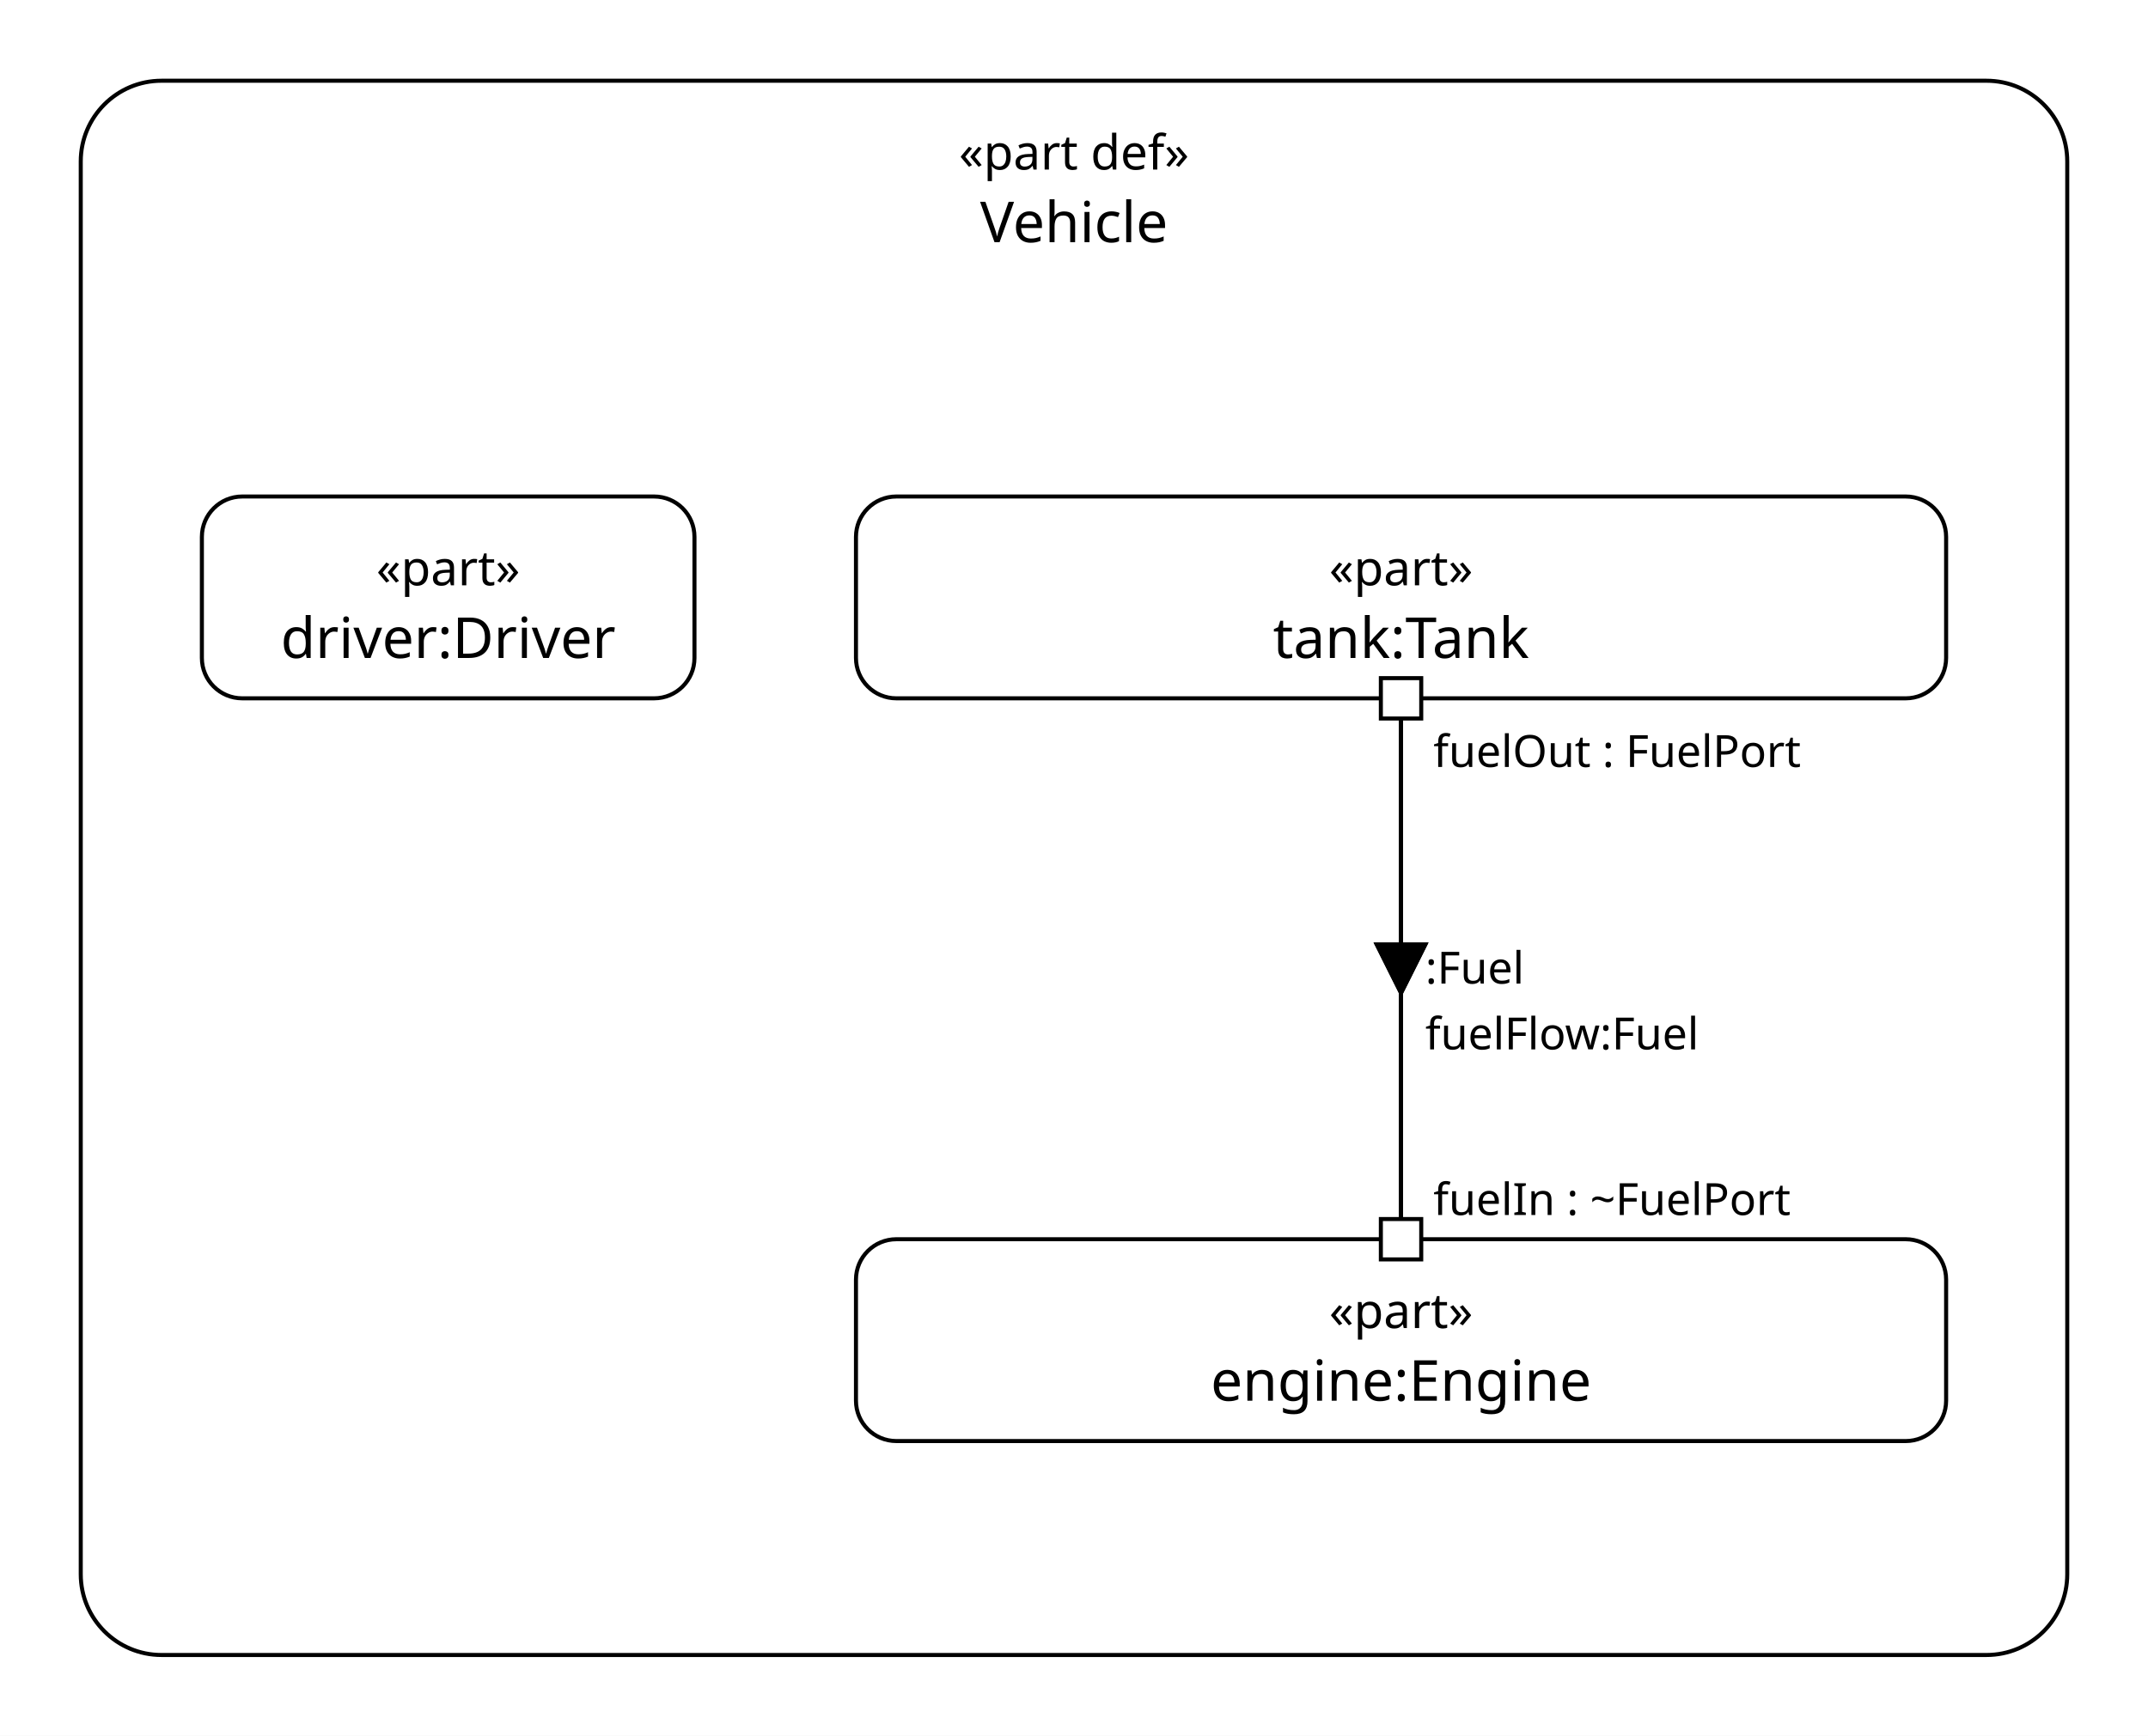
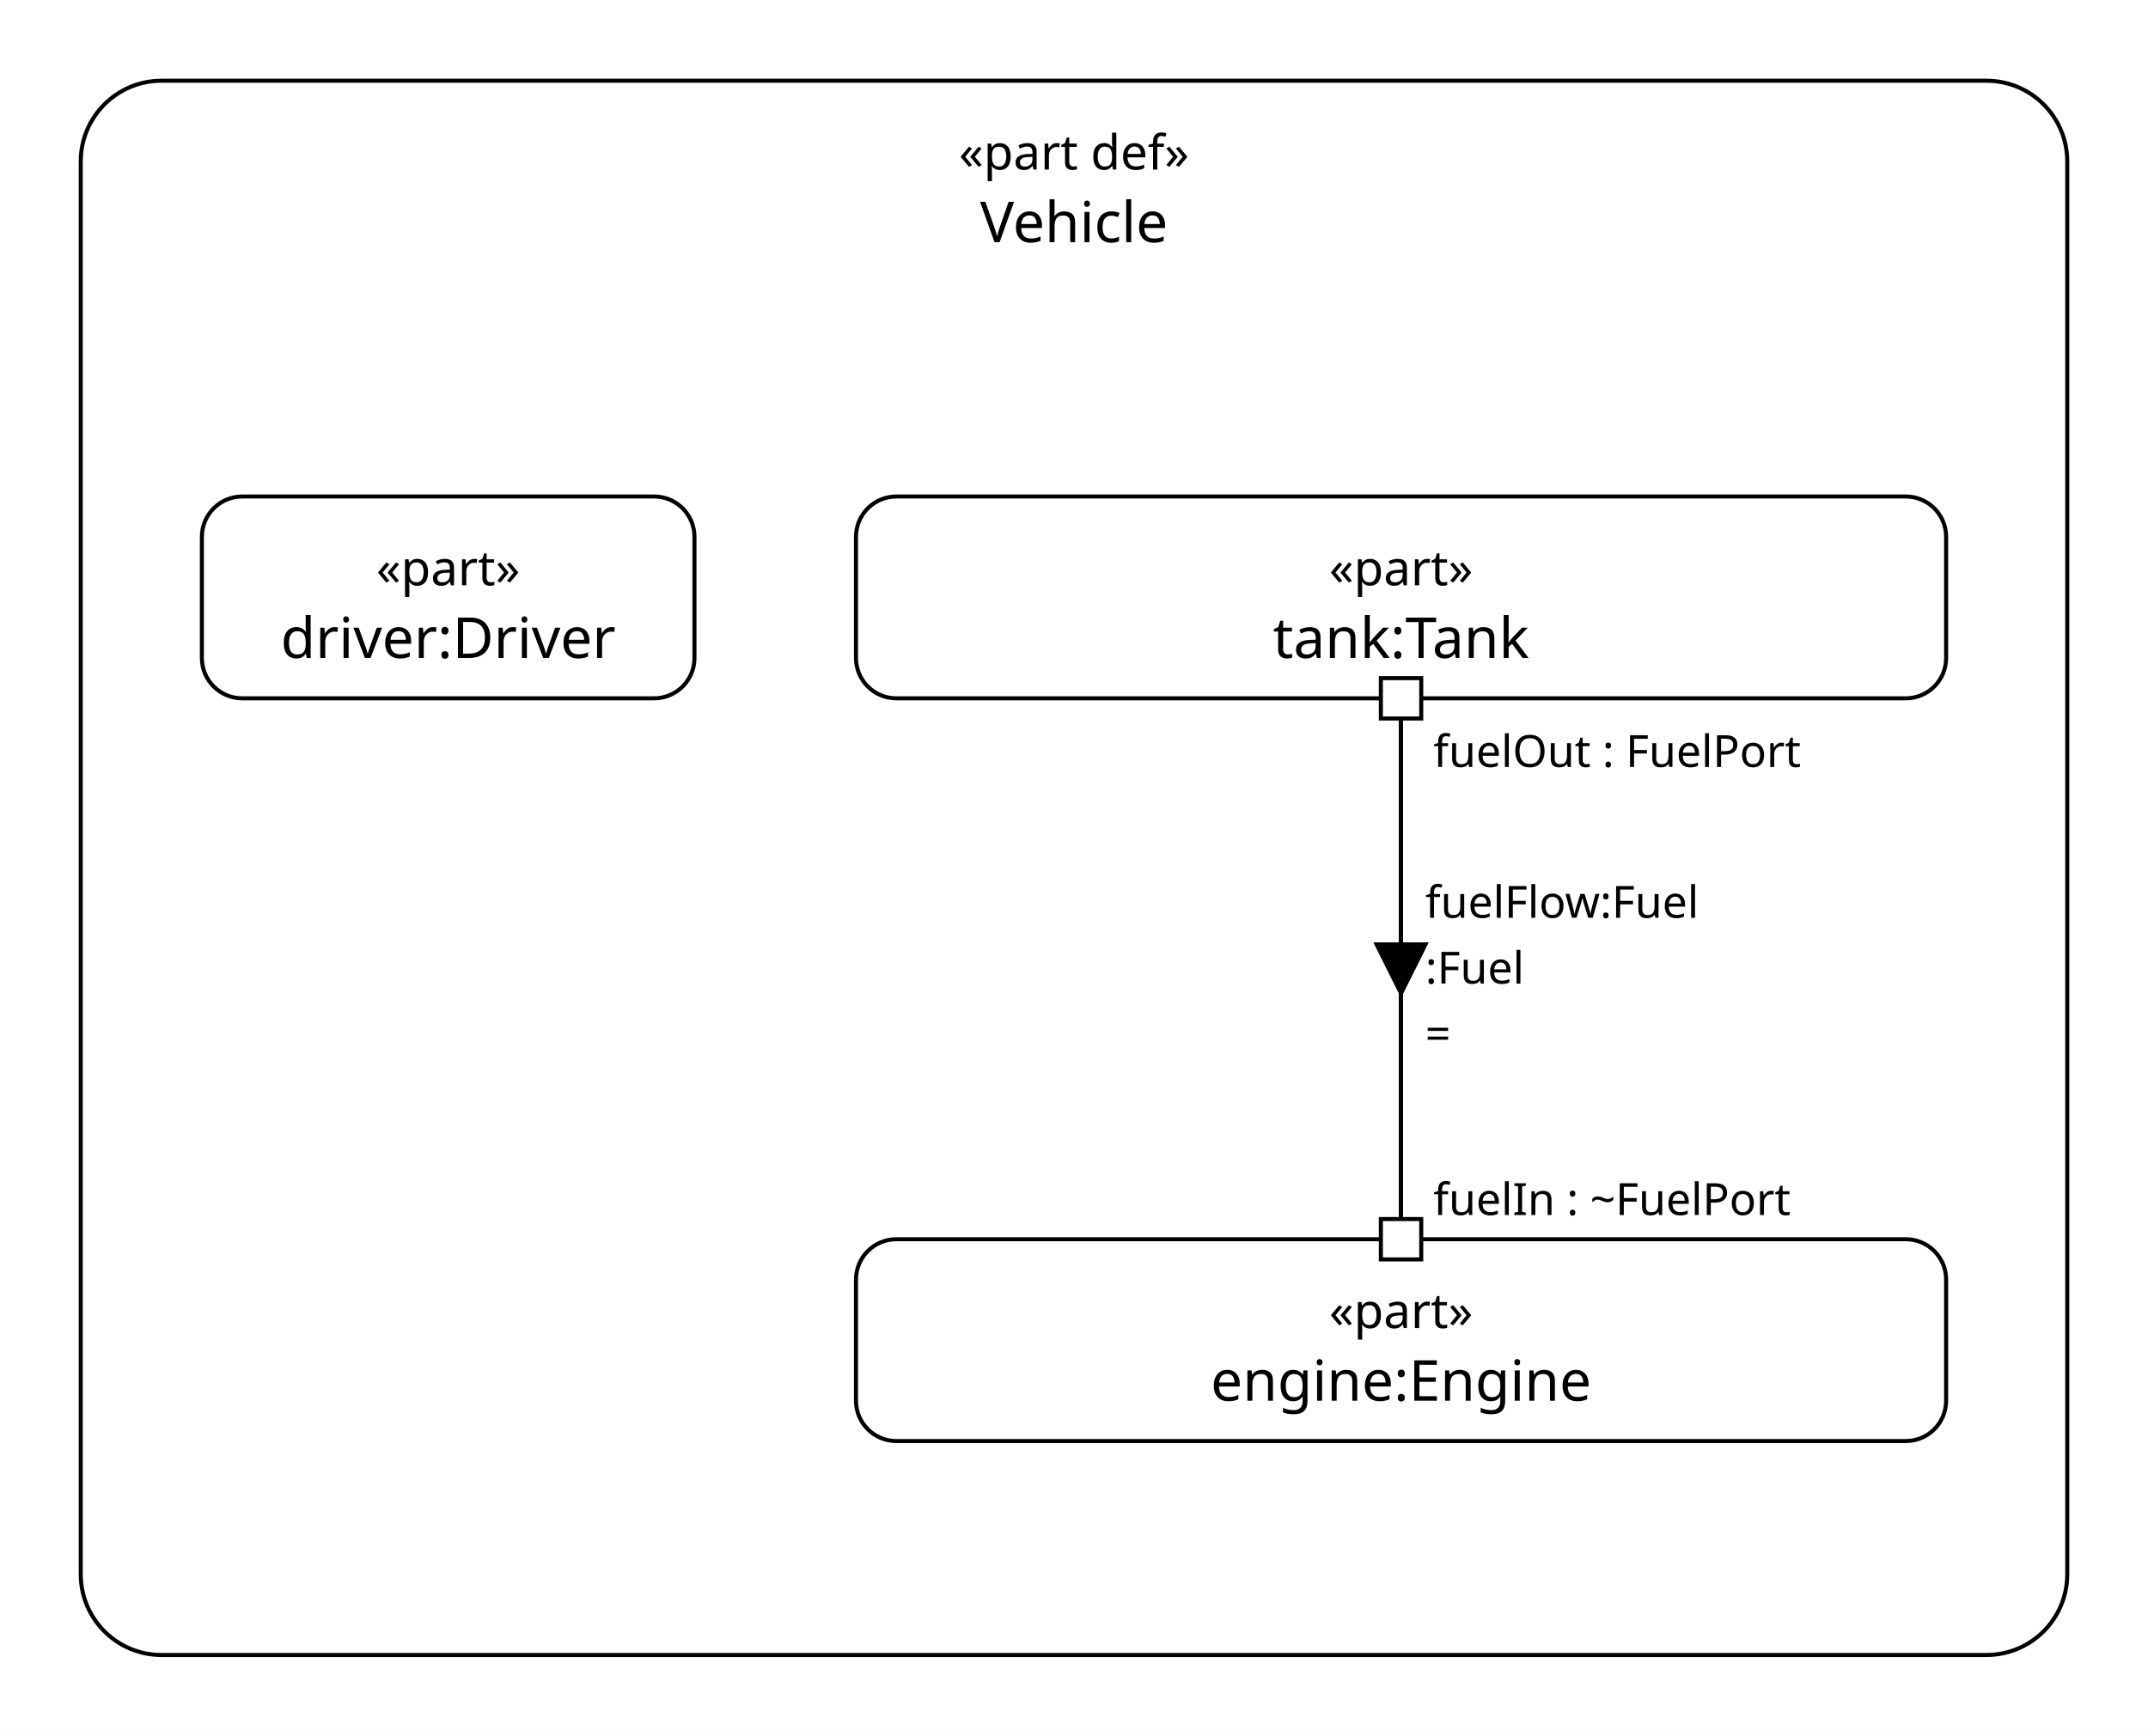
<svg xmlns="http://www.w3.org/2000/svg" width="532" height="430" viewBox="0 0 532 430" font-family="sans-serif">
  <rect x="0" y="0" width="532" height="430" fill="#ffffff" />
  <rect x="20" y="20" width="492" height="390" rx="20" fill="#ffffff" stroke="#000000" />
  <text x="266" y="42" text-anchor="middle" font-size="12">«part def»</text>
  <text x="266" y="60" text-anchor="middle" font-size="14">Vehicle</text>
  <rect x="50" y="123" width="122" height="50" rx="10" fill="#ffffff" stroke="#000000" />
  <text x="111" y="145" text-anchor="middle" font-size="12">«part»</text>
  <text x="111" y="163" text-anchor="middle" font-size="14">driver:Driver</text>
  <rect x="212" y="307" width="270" height="50" rx="10" fill="#ffffff" stroke="#000000" />
  <text x="347" y="329" text-anchor="middle" font-size="12">«part»</text>
  <text x="347" y="347" text-anchor="middle" font-size="14">engine:Engine</text>
  <rect x="212" y="123" width="270" height="50" rx="10" fill="#ffffff" stroke="#000000" />
  <text x="347" y="145" text-anchor="middle" font-size="12">«part»</text>
  <text x="347" y="163" text-anchor="middle" font-size="14">tank:Tank</text>
  <polygon points="347,246 341,234 353,234" fill="#000000" stroke="#000000" />
  <polyline points="347,173 347,307" fill="none" stroke="#000000" />
  <text x="353" y="243.67" text-anchor="start" font-size="11">:Fuel</text>
  <polyline points="347,173 347,307" fill="none" stroke="#000000" />
-   <polyline points="347,173 347,307" fill="none" stroke="#000000" />
+   <text x="353" y="259.97" text-anchor="start" font-size="11">=</text>
  <polyline points="347,173 347,307" fill="none" stroke="#000000" />
  <polygon points="347,246 341,234 353,234" fill="#000000" stroke="#000000" />
  <polyline points="347,173 347,307" fill="none" stroke="#000000" />
-   <text x="353" y="259.97" text-anchor="start" font-size="11">fuelFlow:Fuel</text>
+   <text x="353" y="227.37" text-anchor="start" font-size="11">fuelFlow:Fuel</text>
  <rect x="342" y="302" width="10" height="10" fill="#ffffff" stroke="#000000" />
  <text x="355" y="301" text-anchor="start" font-size="11">fuelIn : ~FuelPort</text>
  <rect x="342" y="168" width="10" height="10" fill="#ffffff" stroke="#000000" />
  <text x="355" y="190" text-anchor="start" font-size="11">fuelOut : FuelPort</text>
</svg>
